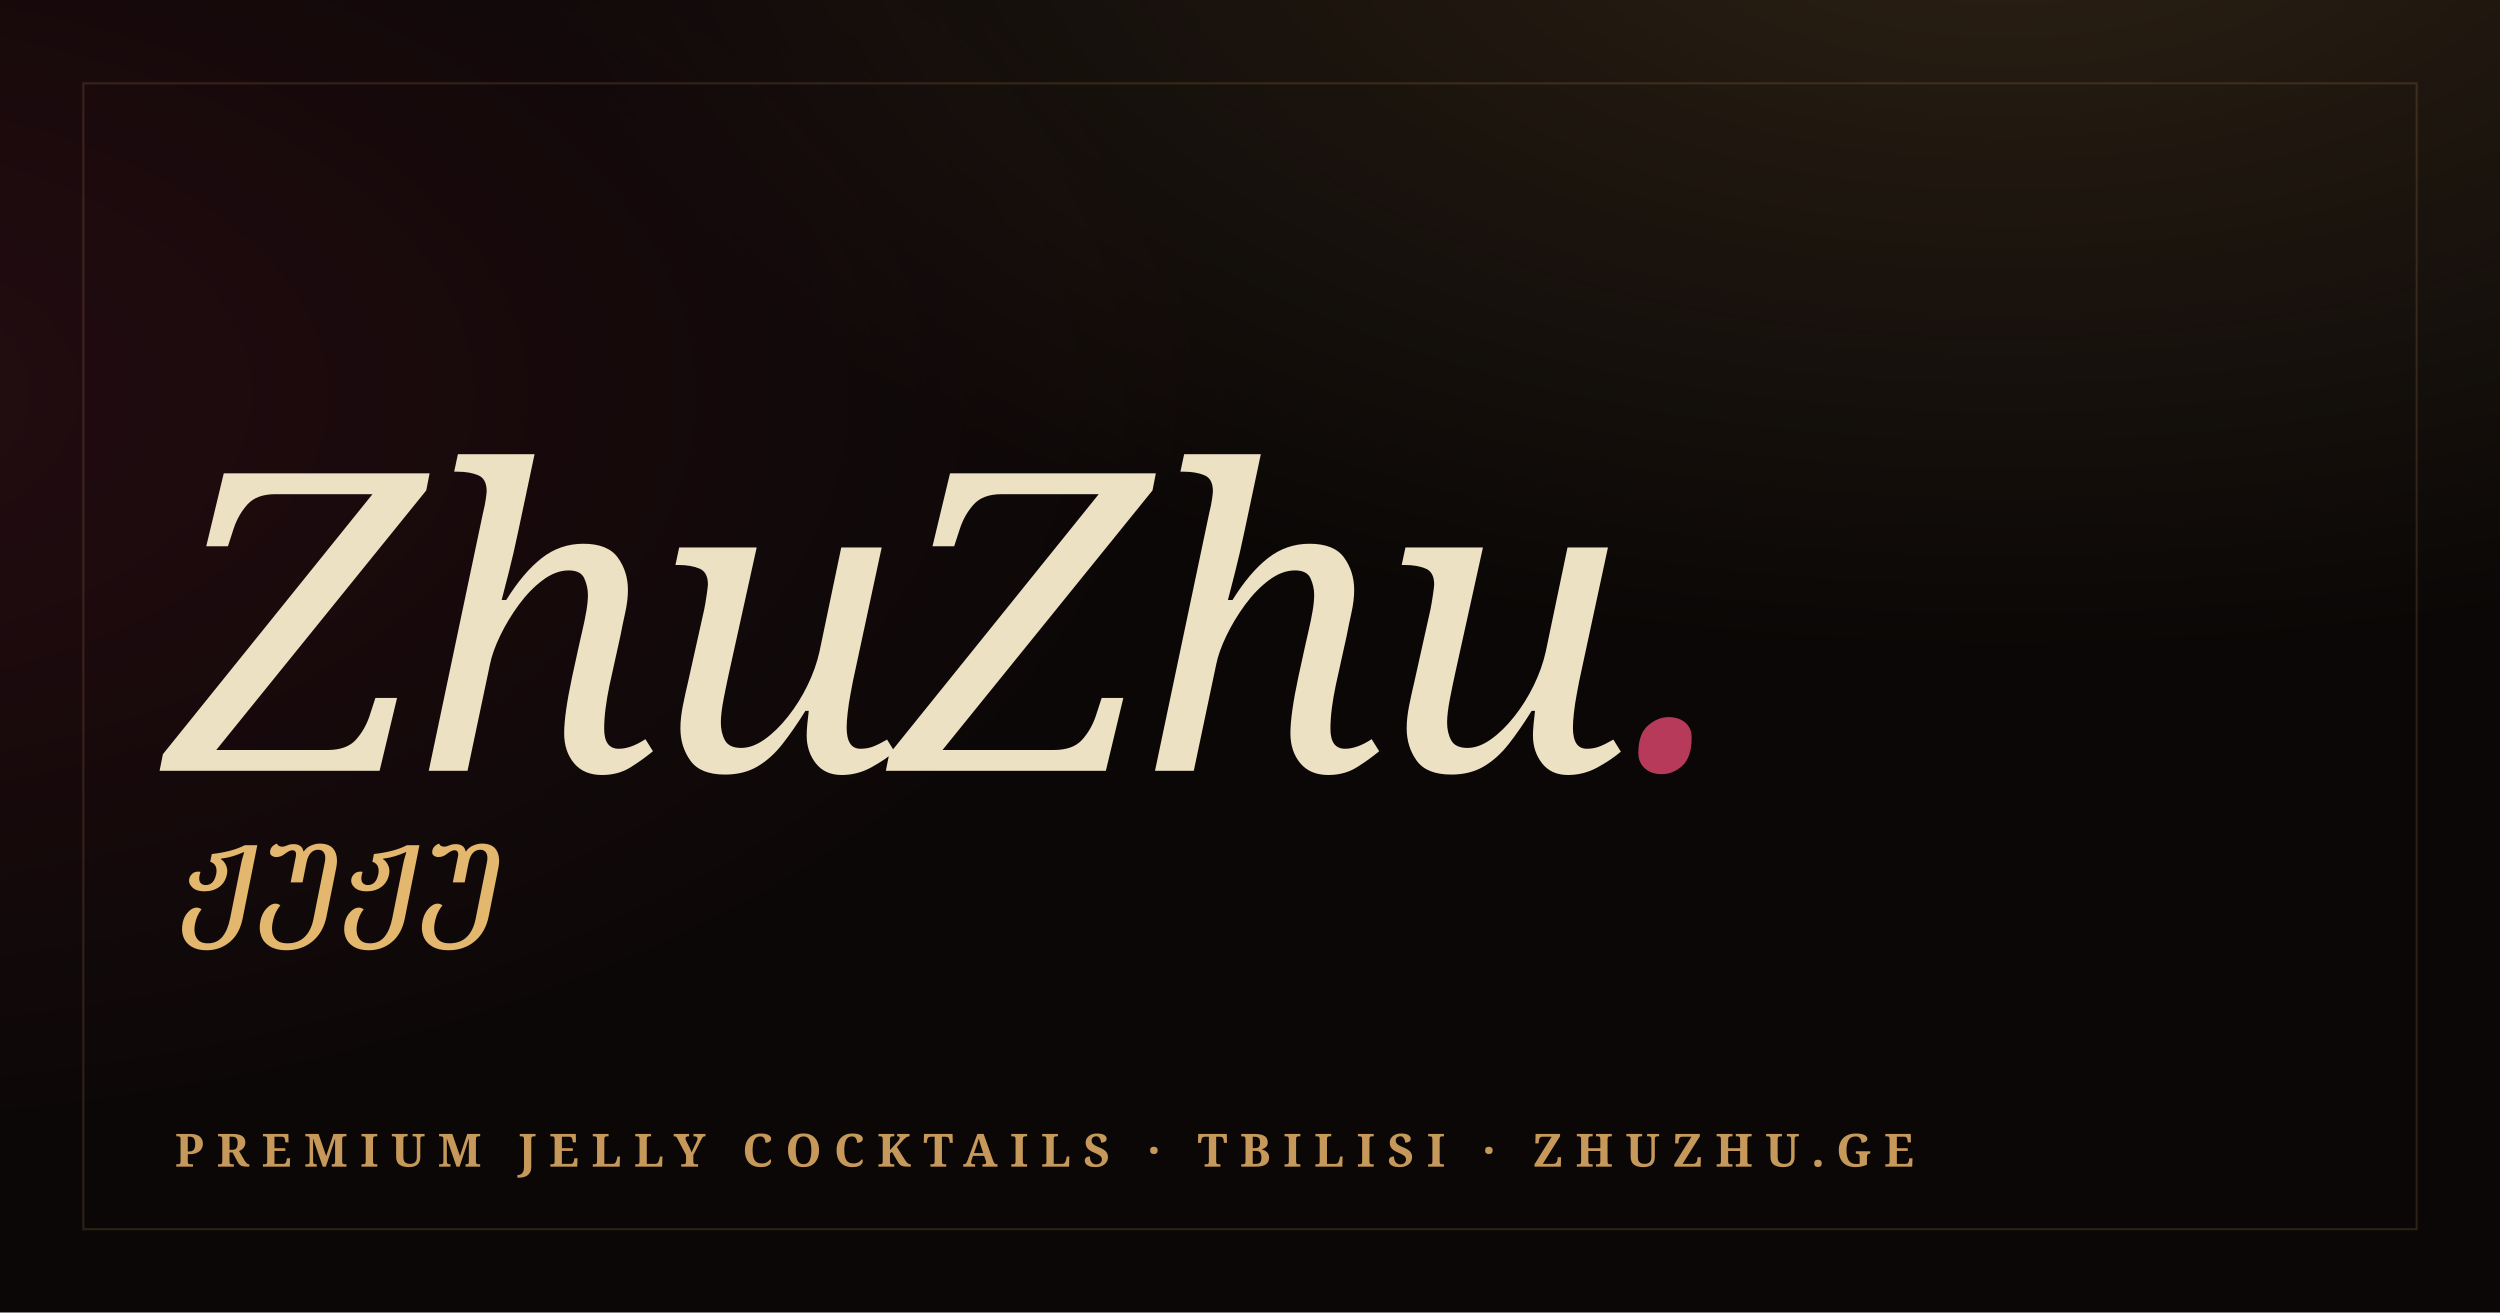
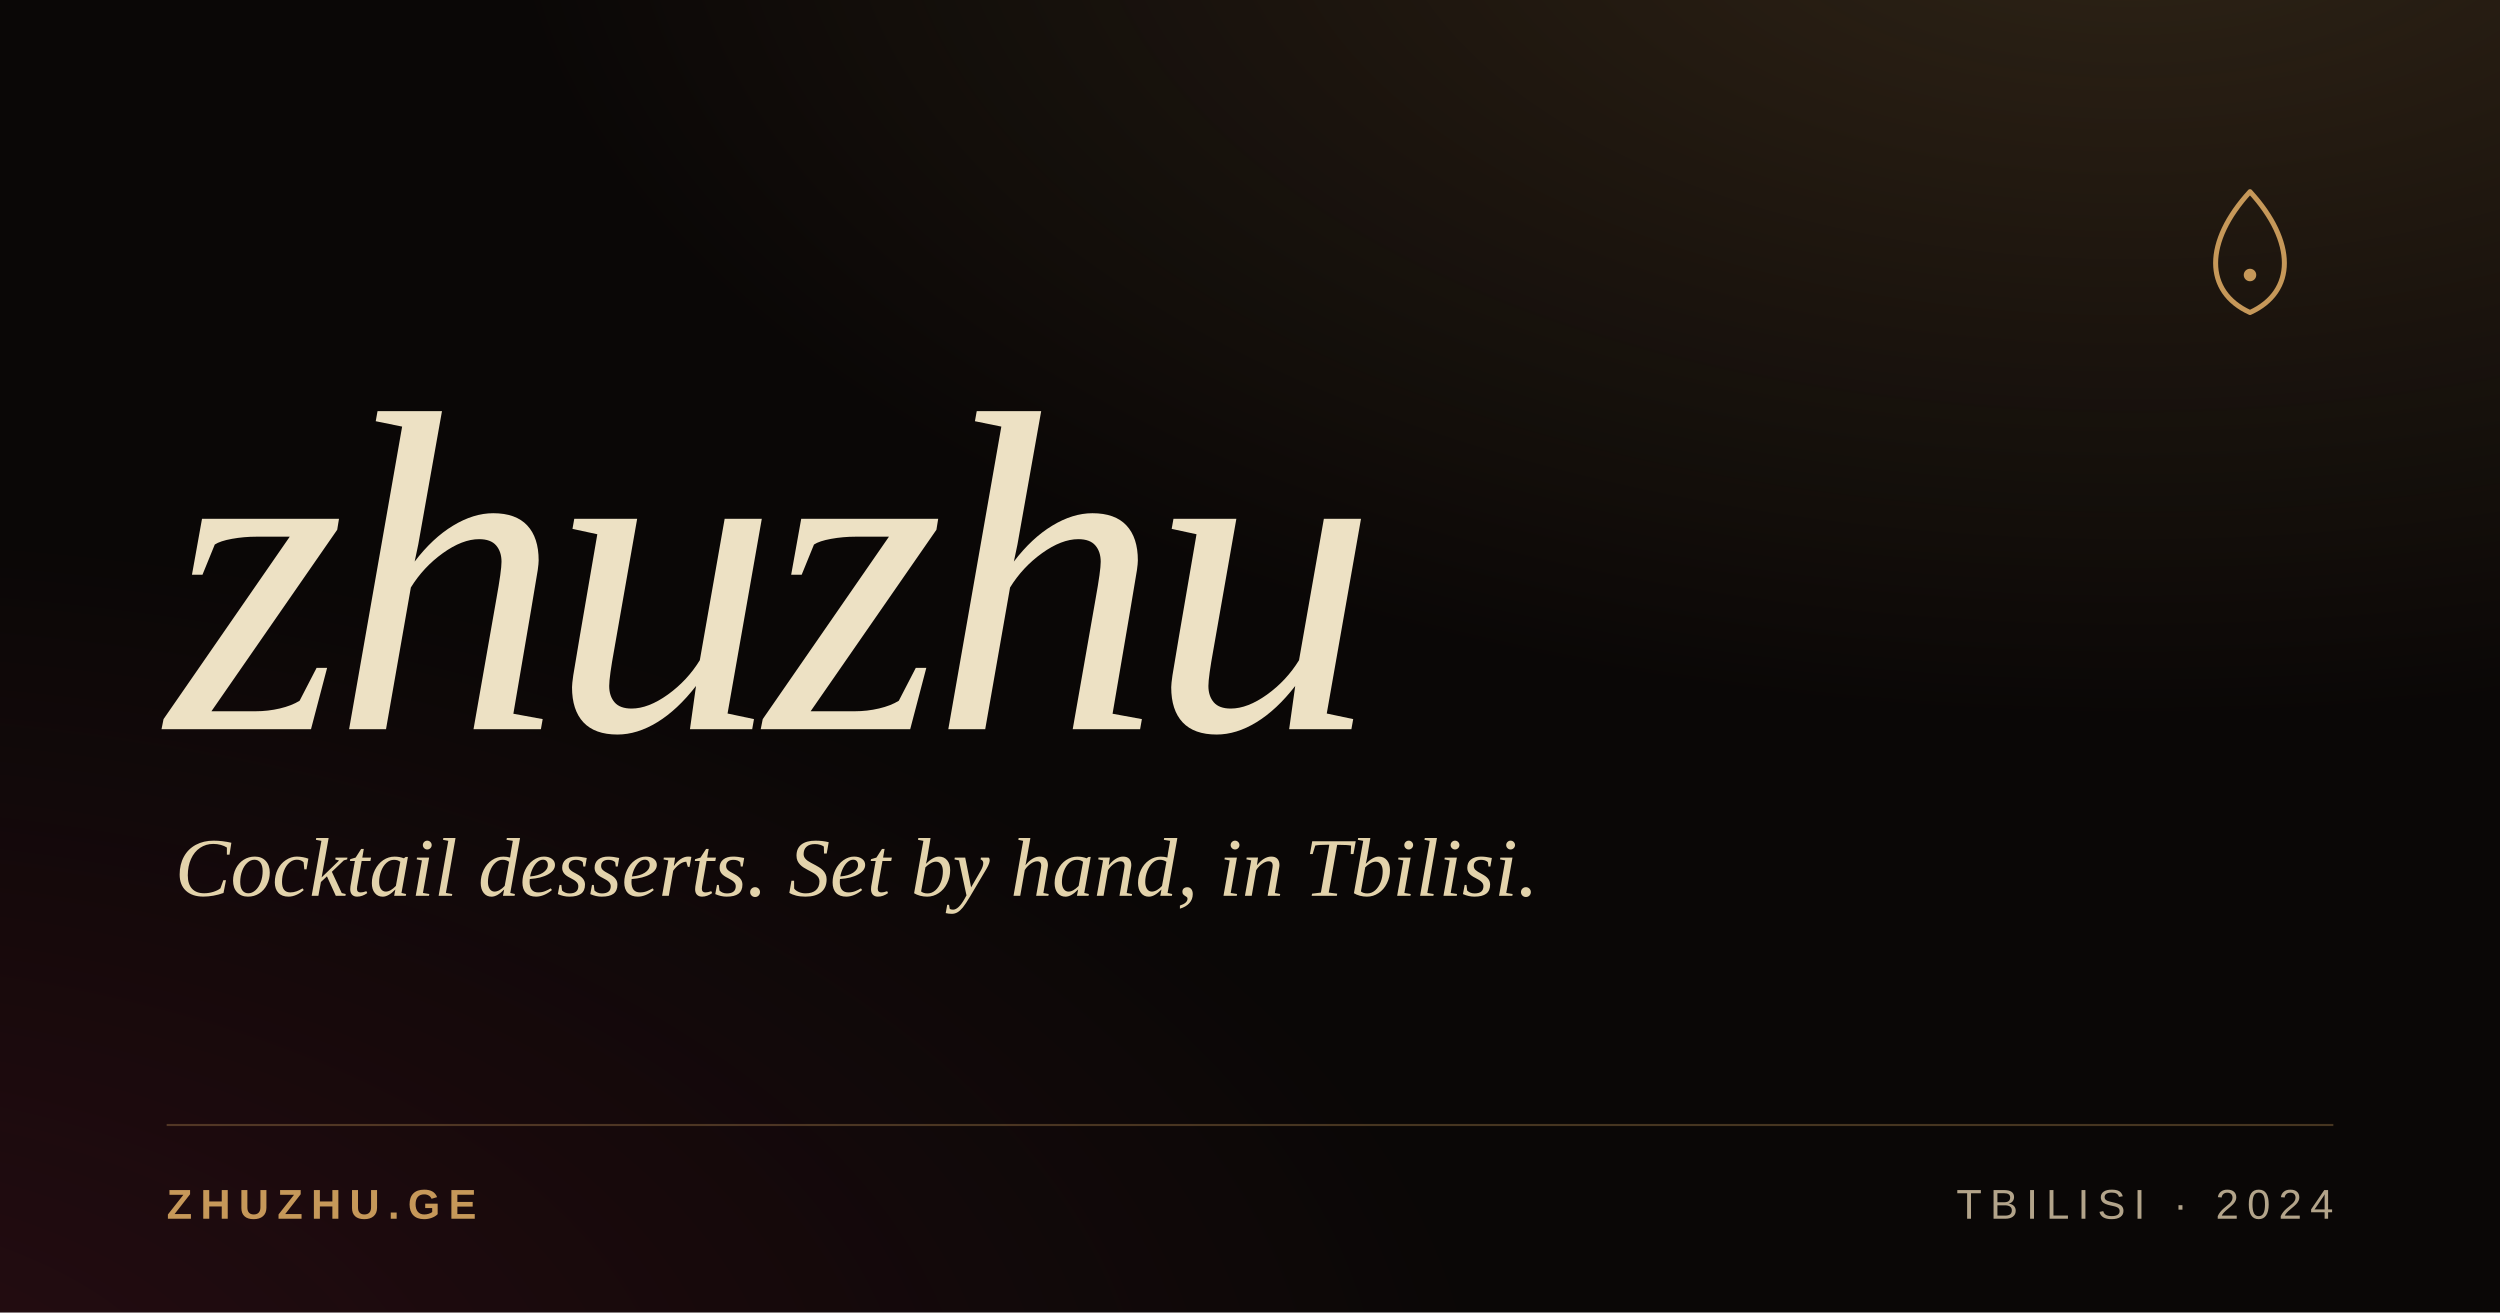
<svg xmlns="http://www.w3.org/2000/svg" viewBox="0 0 1200 630">
  <defs>
-     <radialGradient id="g1" cx="80%" cy="-10%" r="60%">
-       <stop offset="0%" stop-color="#c69859" stop-opacity="0.18" />
+     <radialGradient id="g1" cx="85%" cy="-10%" r="65%">
+       <stop offset="0%" stop-color="#c69859" stop-opacity="0.20" />
      <stop offset="100%" stop-color="#c69859" stop-opacity="0" />
    </radialGradient>
-     <radialGradient id="g2" cx="-10%" cy="30%" r="60%">
-       <stop offset="0%" stop-color="#8a1f3c" stop-opacity="0.22" />
+     <radialGradient id="g2" cx="-10%" cy="110%" r="70%">
+       <stop offset="0%" stop-color="#8a1f3c" stop-opacity="0.24" />
      <stop offset="100%" stop-color="#8a1f3c" stop-opacity="0" />
    </radialGradient>
  </defs>
  <rect width="1200" height="630" fill="#0a0706" />
  <rect width="1200" height="630" fill="url(#g1)" />
  <rect width="1200" height="630" fill="url(#g2)" />
-   <rect x="40" y="40" width="1120" height="550" fill="none" stroke="#c69859" stroke-opacity="0.18" stroke-width="1" />
-   <text x="80" y="370" font-family="Cormorant Garamond, Georgia, serif" font-style="italic" font-weight="500" font-size="200" fill="#ede1c4" letter-spacing="-4">ZhuZhu<tspan fill="#b73a5a">.</tspan>
-   </text>
-   <text x="84" y="440" font-family="Noto Serif Georgian, Cormorant Garamond, serif" font-style="italic" font-weight="500" font-size="64" fill="#e3b76d">ჟუჟუ</text>
-   <text x="84" y="560" font-family="Cormorant Garamond, Georgia, serif" font-weight="600" font-size="22" fill="#c69859" letter-spacing="6">PREMIUM JELLY COCKTAILS · TBILISI · ZHUZHU.GE</text>
+   <g transform="translate(1040 80)">
+     <path d="M40 12 C 18 36 18 60 40 70 C 62 60 62 36 40 12 Z" fill="none" stroke="#c69859" stroke-width="2.4" stroke-linejoin="round" />
+     <circle cx="40" cy="52" r="3" fill="#c69859" />
+   </g>
+   <text x="80" y="350" font-family="Spectral, Georgia, 'Times New Roman', serif" font-style="italic" font-weight="300" font-size="220" fill="#ede1c4" letter-spacing="-6">zhuzhu</text>
+   <text x="84" y="430" font-family="Spectral, Georgia, 'Times New Roman', serif" font-style="italic" font-weight="400" font-size="40" fill="#e3d3ab" letter-spacing="0">Cocktail desserts. Set by hand, in Tbilisi.</text>
+   <line x1="80" y1="540" x2="1120" y2="540" stroke="#c69859" stroke-opacity="0.32" stroke-width="1" />
+   <text x="80" y="585" font-family="Manrope, 'Helvetica Neue', Arial, sans-serif" font-weight="600" font-size="20" fill="#c69859" letter-spacing="4">ZHUZHU.GE</text>
+   <text x="1120" y="585" text-anchor="end" font-family="Manrope, 'Helvetica Neue', Arial, sans-serif" font-weight="500" font-size="20" fill="#b3a48a" letter-spacing="4">TBILISI · 2024</text>
</svg>
